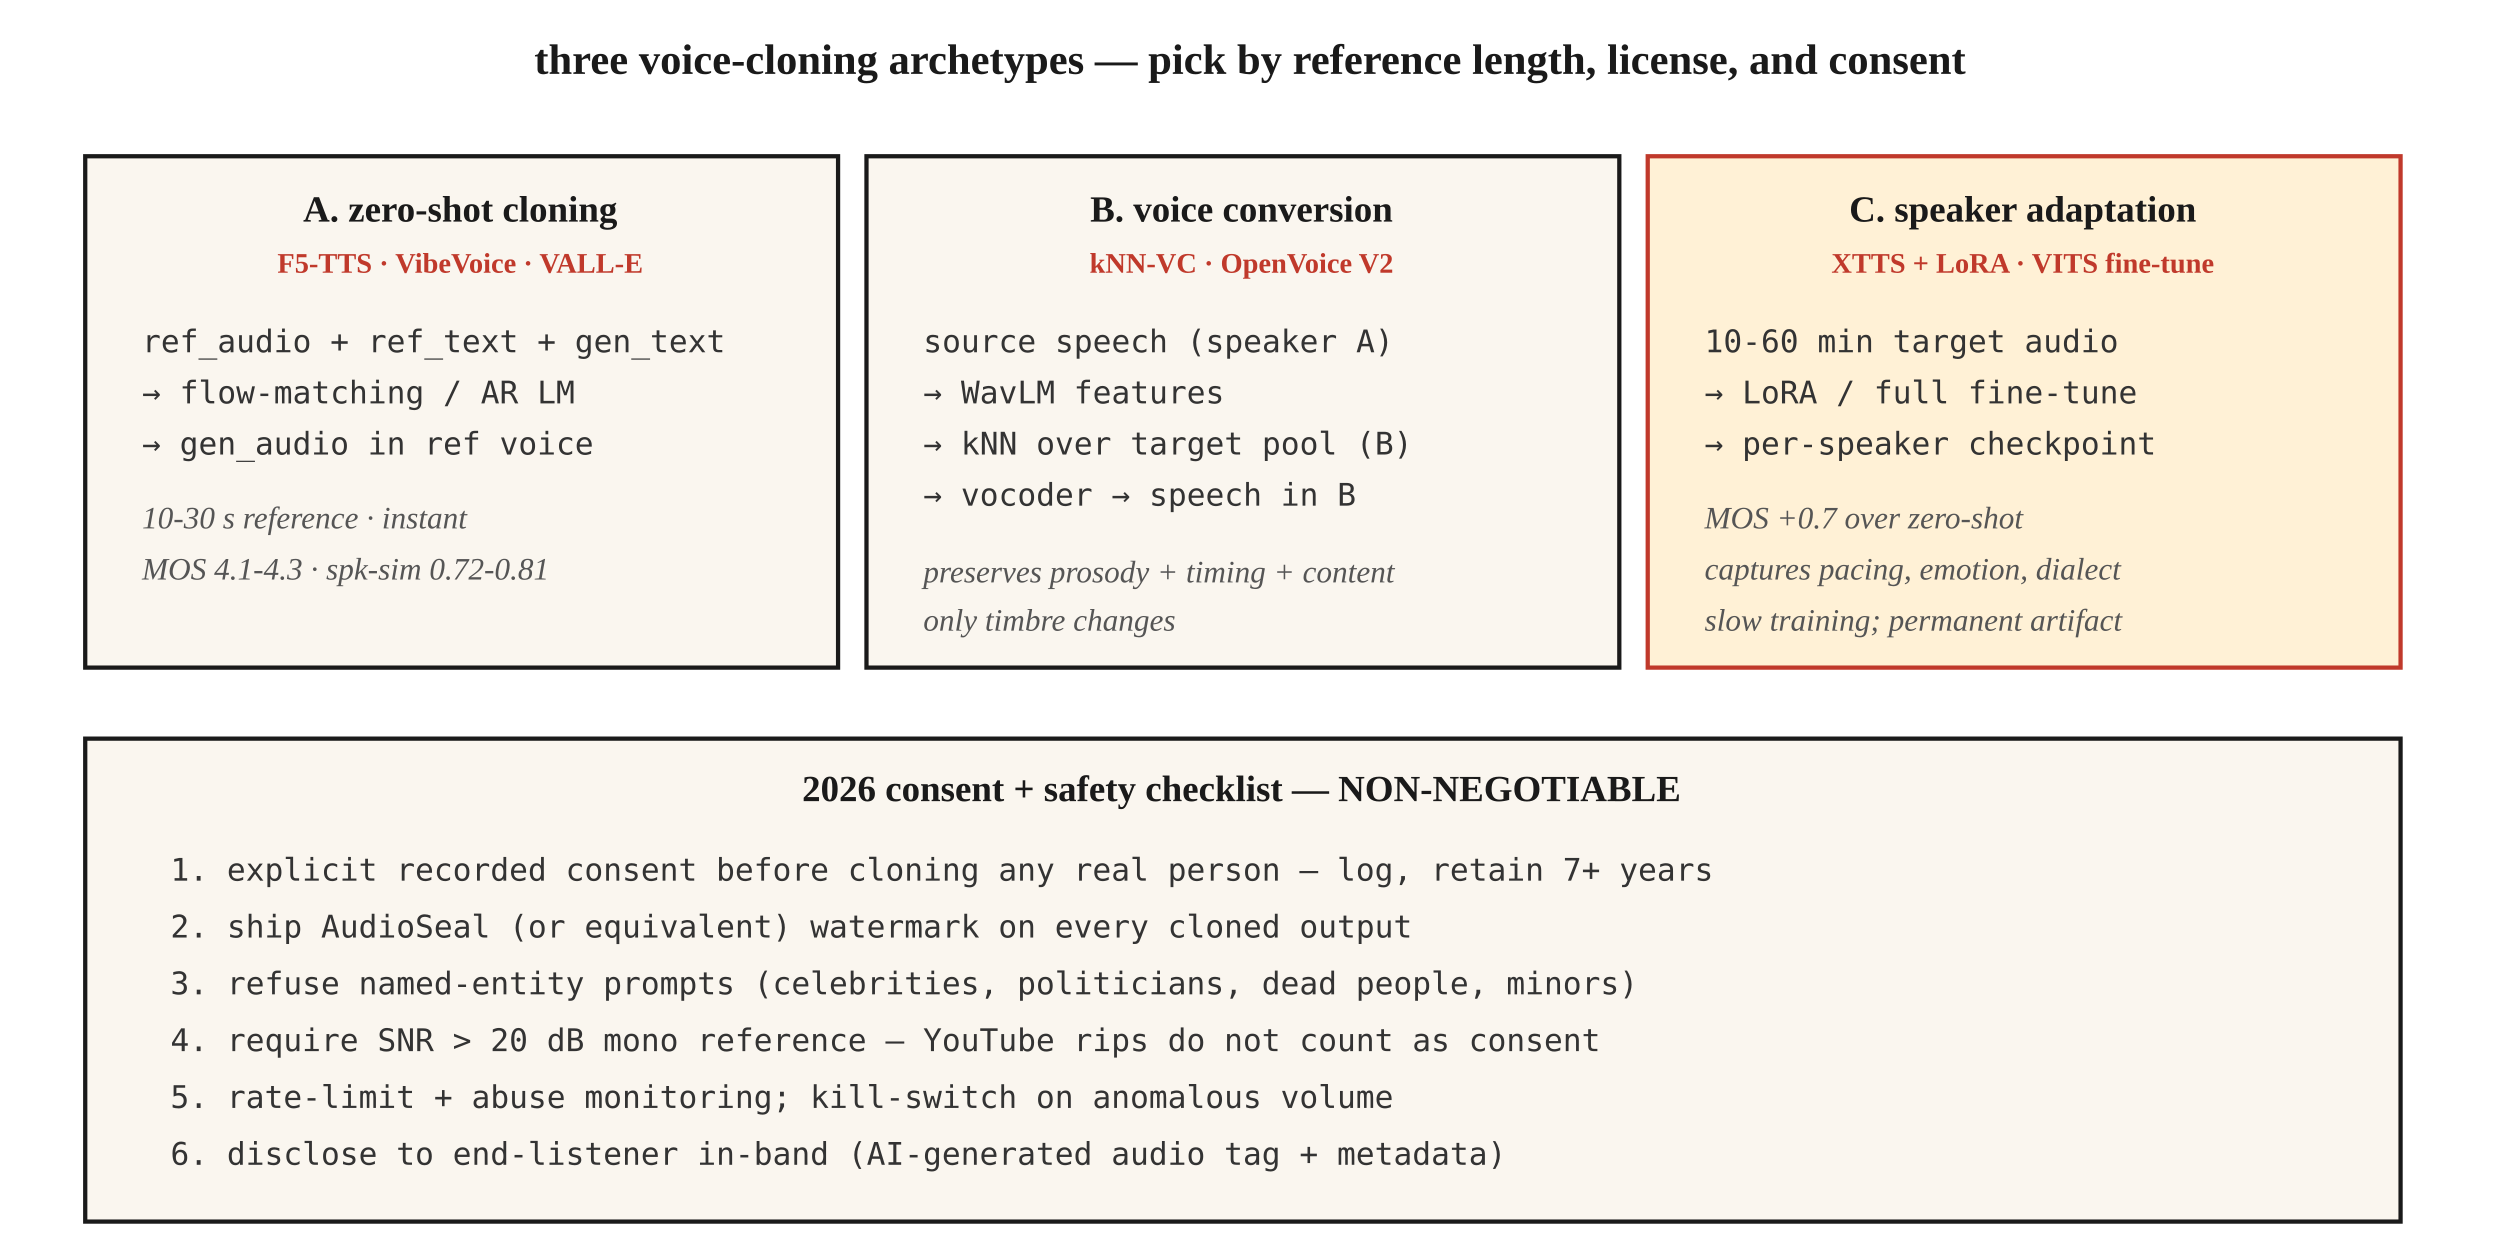
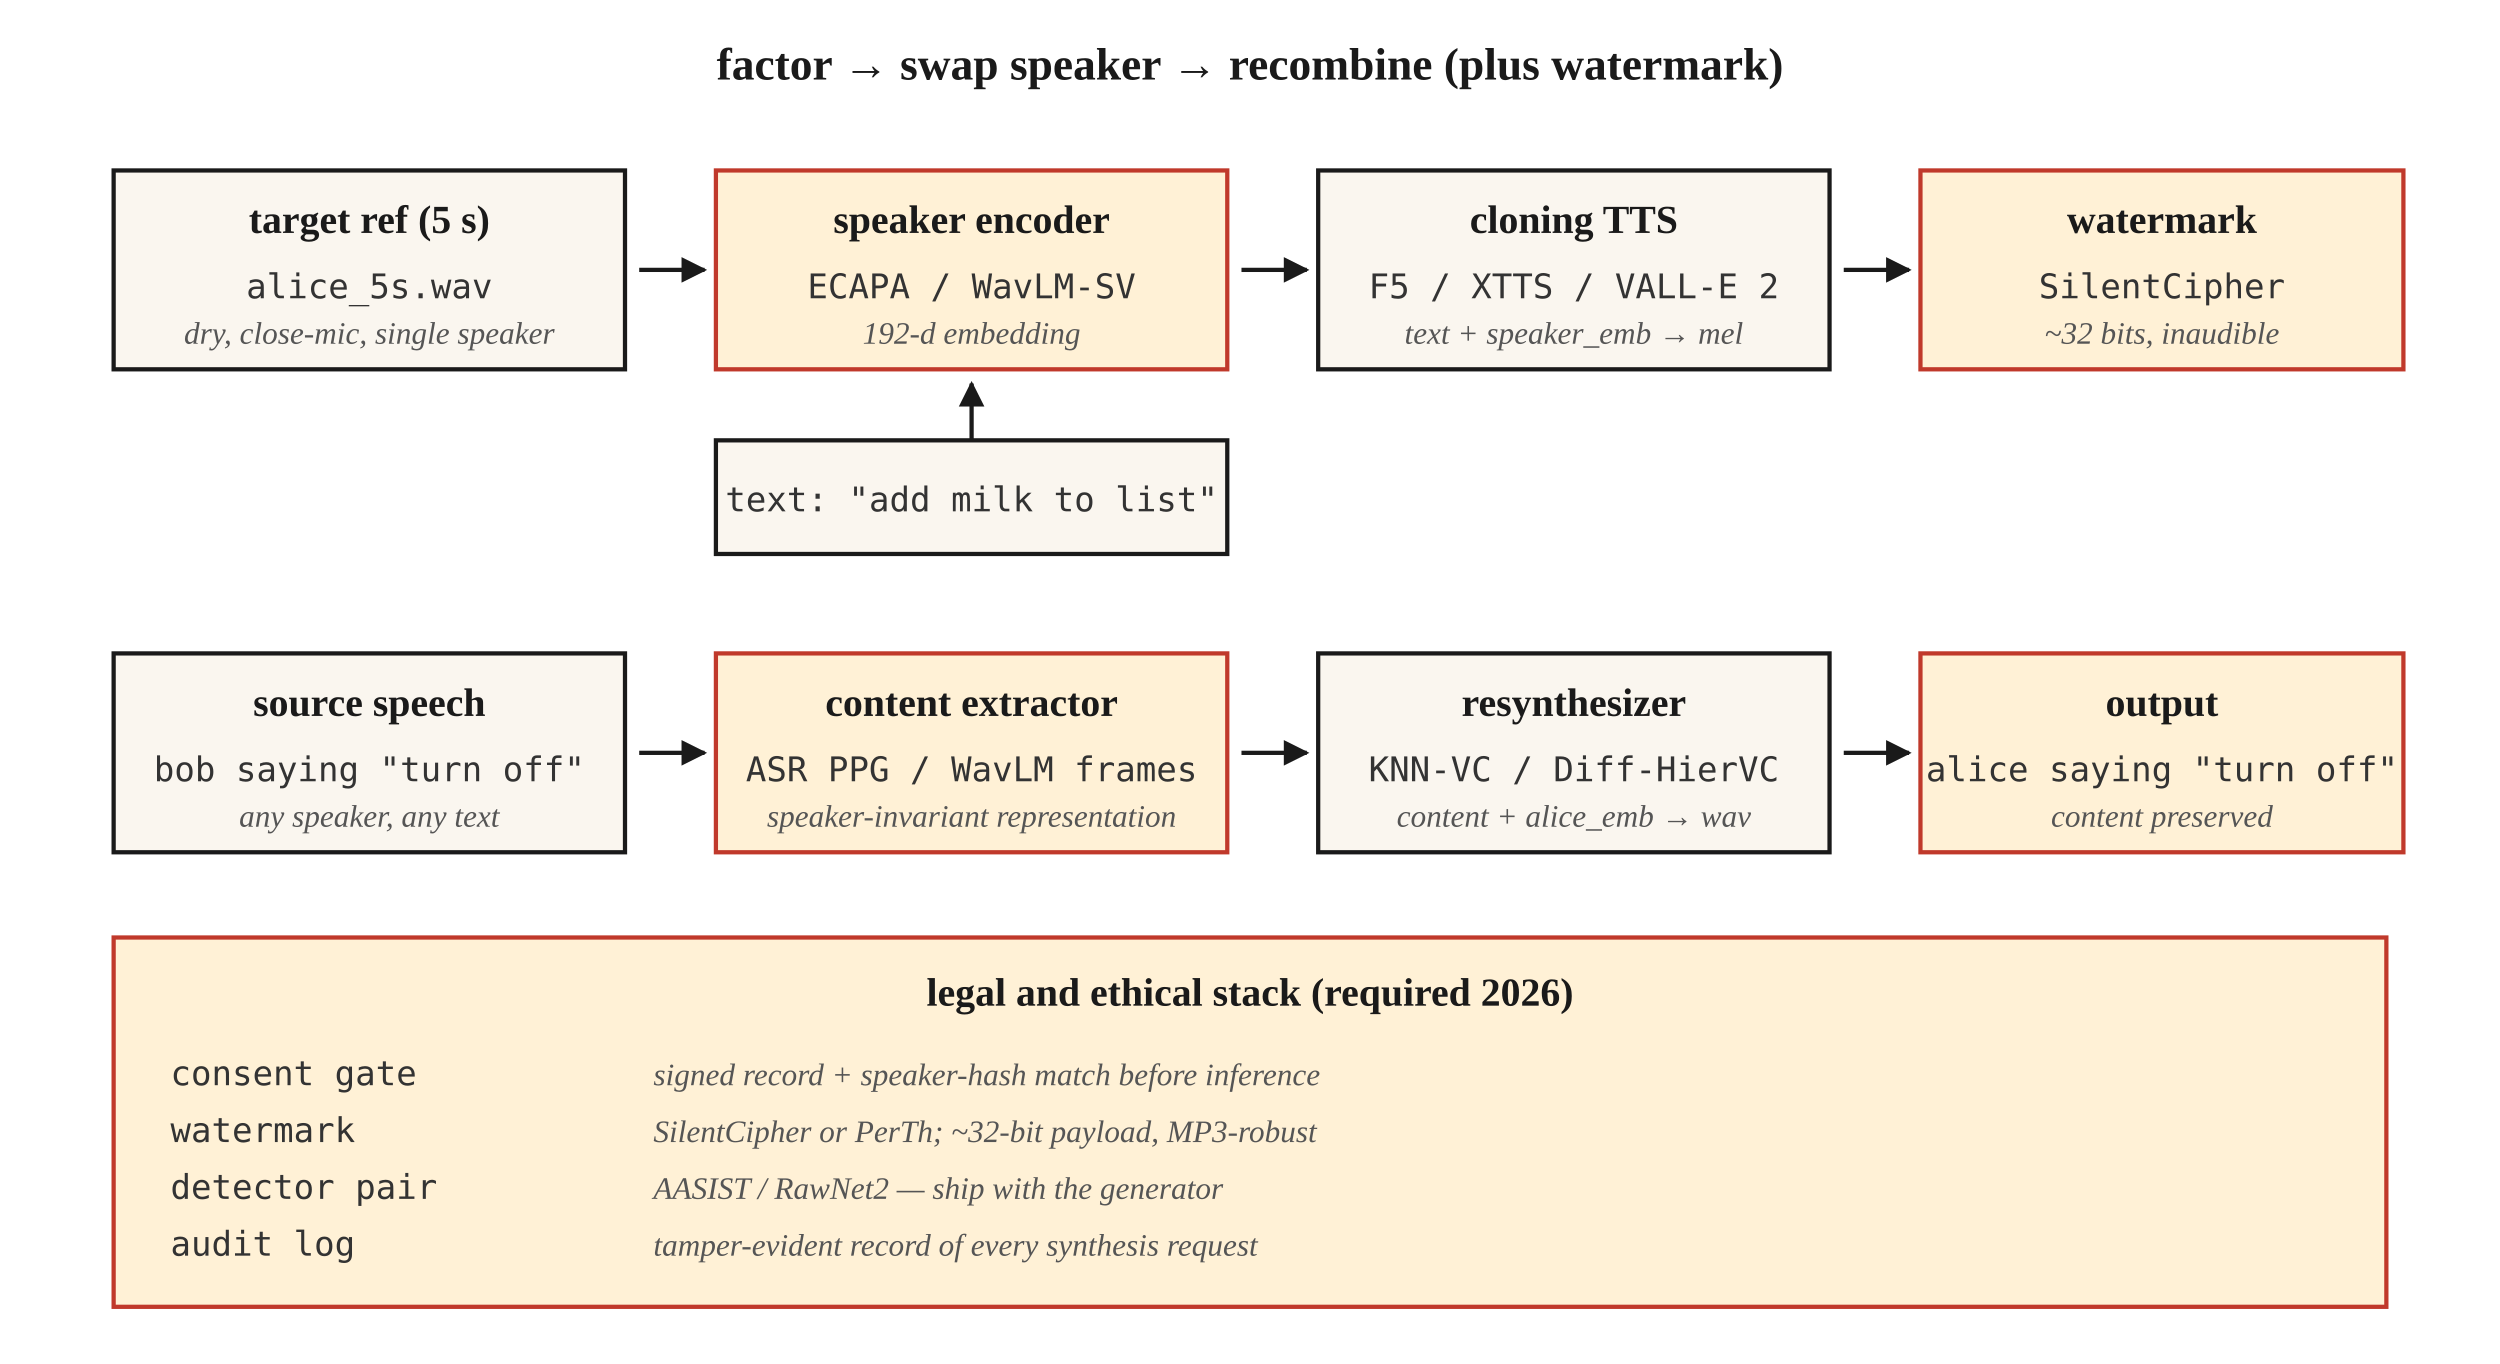
- <svg xmlns="http://www.w3.org/2000/svg" viewBox="0 0 880 440" font-family="Georgia, 'Times New Roman', serif">
+ <svg xmlns="http://www.w3.org/2000/svg" viewBox="0 0 880 480" font-family="Georgia, 'Times New Roman', serif">
  <defs>
-     <marker id="arr" viewBox="0 0 10 10" refX="9" refY="5" markerWidth="6" markerHeight="6" orient="auto">
+     <marker id="arrow" viewBox="0 0 10 10" refX="9" refY="5" markerWidth="6" markerHeight="6" orient="auto">
      <path d="M0,0 L10,5 L0,10 z" fill="#1a1a1a" />
    </marker>
    <style>
      .box { fill: #faf6ef; stroke: #1a1a1a; stroke-width: 1.5; }
      .hot { fill: #fff1d6; stroke: #c0392b; stroke-width: 1.5; }
-       .label { font-size: 13px; font-weight: 700; fill: #1a1a1a; }
-       .content { font-size: 11px; fill: #333; font-family: 'Menlo', monospace; }
+       .label { font-size: 14px; font-weight: 600; fill: #1a1a1a; }
+       .content { font-size: 12px; fill: #333; font-family: 'Menlo', monospace; }
      .caption { font-size: 11px; fill: #555; font-style: italic; }
-       .title { font-size: 15px; font-weight: 700; fill: #1a1a1a; }
-       .tag { font-size: 10px; fill: #c0392b; font-weight: 600; }
+       .title { font-size: 16px; font-weight: 700; fill: #1a1a1a; }
    </style>
  </defs>
-   <text x="440" y="26" text-anchor="middle" class="title">three voice-cloning archetypes — pick by reference length, license, and consent</text>
-   <rect x="30" y="55" width="265" height="180" class="box" />
-   <text x="162" y="78" text-anchor="middle" class="label">A. zero-shot cloning</text>
-   <text x="162" y="96" text-anchor="middle" class="tag">F5-TTS · VibeVoice · VALL-E</text>
-   <text x="50" y="124" class="content">ref_audio + ref_text + gen_text</text>
-   <text x="50" y="142" class="content">  →  flow-matching / AR LM</text>
-   <text x="50" y="160" class="content">  →  gen_audio in ref voice</text>
-   <text x="50" y="186" class="caption">10-30 s reference · instant</text>
-   <text x="50" y="204" class="caption">MOS 4.1-4.3 · spk-sim 0.72-0.81</text>
-   <rect x="305" y="55" width="265" height="180" class="box" />
-   <text x="437" y="78" text-anchor="middle" class="label">B. voice conversion</text>
-   <text x="437" y="96" text-anchor="middle" class="tag">kNN-VC · OpenVoice V2</text>
-   <text x="325" y="124" class="content">source speech (speaker A)</text>
-   <text x="325" y="142" class="content">  →  WavLM features</text>
-   <text x="325" y="160" class="content">  →  kNN over target pool (B)</text>
-   <text x="325" y="178" class="content">  →  vocoder  →  speech in B</text>
-   <text x="325" y="205" class="caption">preserves prosody + timing + content</text>
-   <text x="325" y="222" class="caption">only timbre changes</text>
-   <rect x="580" y="55" width="265" height="180" class="hot" />
-   <text x="712" y="78" text-anchor="middle" class="label">C. speaker adaptation</text>
-   <text x="712" y="96" text-anchor="middle" class="tag">XTTS + LoRA · VITS fine-tune</text>
-   <text x="600" y="124" class="content">10-60 min target audio</text>
-   <text x="600" y="142" class="content">  →  LoRA / full fine-tune</text>
-   <text x="600" y="160" class="content">  →  per-speaker checkpoint</text>
-   <text x="600" y="186" class="caption">MOS +0.7 over zero-shot</text>
-   <text x="600" y="204" class="caption">captures pacing, emotion, dialect</text>
-   <text x="600" y="222" class="caption">slow training; permanent artifact</text>
-   <rect x="30" y="260" width="815" height="170" class="box" />
-   <text x="437" y="282" text-anchor="middle" class="label">2026 consent + safety checklist — NON-NEGOTIABLE</text>
-   <text x="60" y="310" class="content">1. explicit recorded consent before cloning any real person — log, retain 7+ years</text>
-   <text x="60" y="330" class="content">2. ship AudioSeal (or equivalent) watermark on every cloned output</text>
-   <text x="60" y="350" class="content">3. refuse named-entity prompts (celebrities, politicians, dead people, minors)</text>
-   <text x="60" y="370" class="content">4. require SNR &gt; 20 dB mono reference — YouTube rips do not count as consent</text>
-   <text x="60" y="390" class="content">5. rate-limit + abuse monitoring; kill-switch on anomalous volume</text>
-   <text x="60" y="410" class="content">6. disclose to end-listener in-band (AI-generated audio tag + metadata)</text>
+   <text x="440" y="28" text-anchor="middle" class="title">factor → swap speaker → recombine (plus watermark)</text>
+   <rect x="40" y="60" width="180" height="70" class="box" />
+   <text x="130" y="82" text-anchor="middle" class="label">target ref (5 s)</text>
+   <text x="130" y="105" text-anchor="middle" class="content">alice_5s.wav</text>
+   <text x="130" y="121" text-anchor="middle" class="caption">dry, close-mic, single speaker</text>
+   <line x1="225" y1="95" x2="248" y2="95" stroke="#1a1a1a" stroke-width="1.5" marker-end="url(#arrow)" />
+   <rect x="252" y="60" width="180" height="70" class="hot" />
+   <text x="342" y="82" text-anchor="middle" class="label">speaker encoder</text>
+   <text x="342" y="105" text-anchor="middle" class="content">ECAPA / WavLM-SV</text>
+   <text x="342" y="121" text-anchor="middle" class="caption">192-d embedding</text>
+   <line x1="437" y1="95" x2="460" y2="95" stroke="#1a1a1a" stroke-width="1.5" marker-end="url(#arrow)" />
+   <rect x="464" y="60" width="180" height="70" class="box" />
+   <text x="554" y="82" text-anchor="middle" class="label">cloning TTS</text>
+   <text x="554" y="105" text-anchor="middle" class="content">F5 / XTTS / VALL-E 2</text>
+   <text x="554" y="121" text-anchor="middle" class="caption">text + speaker_emb → mel</text>
+   <line x1="649" y1="95" x2="672" y2="95" stroke="#1a1a1a" stroke-width="1.5" marker-end="url(#arrow)" />
+   <rect x="676" y="60" width="170" height="70" class="hot" />
+   <text x="761" y="82" text-anchor="middle" class="label">watermark</text>
+   <text x="761" y="105" text-anchor="middle" class="content">SilentCipher</text>
+   <text x="761" y="121" text-anchor="middle" class="caption">~32 bits, inaudible</text>
+   <rect x="252" y="155" width="180" height="40" class="box" />
+   <text x="342" y="180" text-anchor="middle" class="content">text: "add milk to list"</text>
+   <line x1="342" y1="155" x2="342" y2="135" stroke="#1a1a1a" stroke-width="1.5" marker-end="url(#arrow)" />
+   <rect x="40" y="230" width="180" height="70" class="box" />
+   <text x="130" y="252" text-anchor="middle" class="label">source speech</text>
+   <text x="130" y="275" text-anchor="middle" class="content">bob saying "turn off"</text>
+   <text x="130" y="291" text-anchor="middle" class="caption">any speaker, any text</text>
+   <line x1="225" y1="265" x2="248" y2="265" stroke="#1a1a1a" stroke-width="1.5" marker-end="url(#arrow)" />
+   <rect x="252" y="230" width="180" height="70" class="hot" />
+   <text x="342" y="252" text-anchor="middle" class="label">content extractor</text>
+   <text x="342" y="275" text-anchor="middle" class="content">ASR PPG / WavLM frames</text>
+   <text x="342" y="291" text-anchor="middle" class="caption">speaker-invariant representation</text>
+   <line x1="437" y1="265" x2="460" y2="265" stroke="#1a1a1a" stroke-width="1.5" marker-end="url(#arrow)" />
+   <rect x="464" y="230" width="180" height="70" class="box" />
+   <text x="554" y="252" text-anchor="middle" class="label">resynthesizer</text>
+   <text x="554" y="275" text-anchor="middle" class="content">KNN-VC / Diff-HierVC</text>
+   <text x="554" y="291" text-anchor="middle" class="caption">content + alice_emb → wav</text>
+   <line x1="649" y1="265" x2="672" y2="265" stroke="#1a1a1a" stroke-width="1.5" marker-end="url(#arrow)" />
+   <rect x="676" y="230" width="170" height="70" class="hot" />
+   <text x="761" y="252" text-anchor="middle" class="label">output</text>
+   <text x="761" y="275" text-anchor="middle" class="content">alice saying "turn off"</text>
+   <text x="761" y="291" text-anchor="middle" class="caption">content preserved</text>
+   <rect x="40" y="330" width="800" height="130" class="hot" />
+   <text x="440" y="354" text-anchor="middle" class="label">legal and ethical stack (required 2026)</text>
+   <text x="60" y="382" class="content">consent gate</text>
+   <text x="230" y="382" class="caption">signed record + speaker-hash match before inference</text>
+   <text x="60" y="402" class="content">watermark</text>
+   <text x="230" y="402" class="caption">SilentCipher or PerTh; ~32-bit payload, MP3-robust</text>
+   <text x="60" y="422" class="content">detector pair</text>
+   <text x="230" y="422" class="caption">AASIST / RawNet2 — ship with the generator</text>
+   <text x="60" y="442" class="content">audit log</text>
+   <text x="230" y="442" class="caption">tamper-evident record of every synthesis request</text>
</svg>
